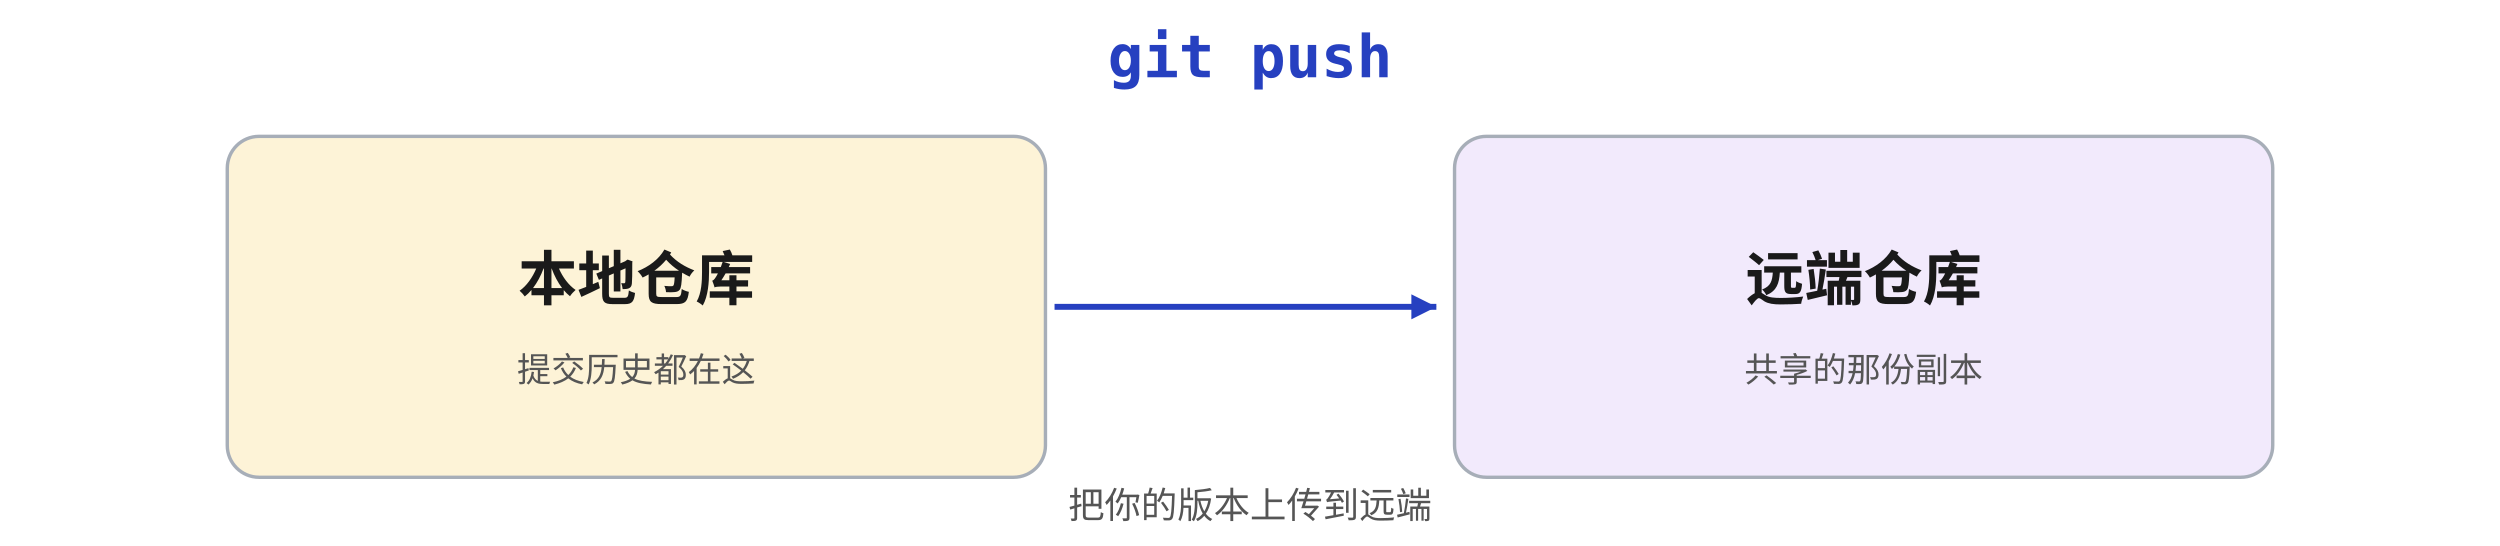
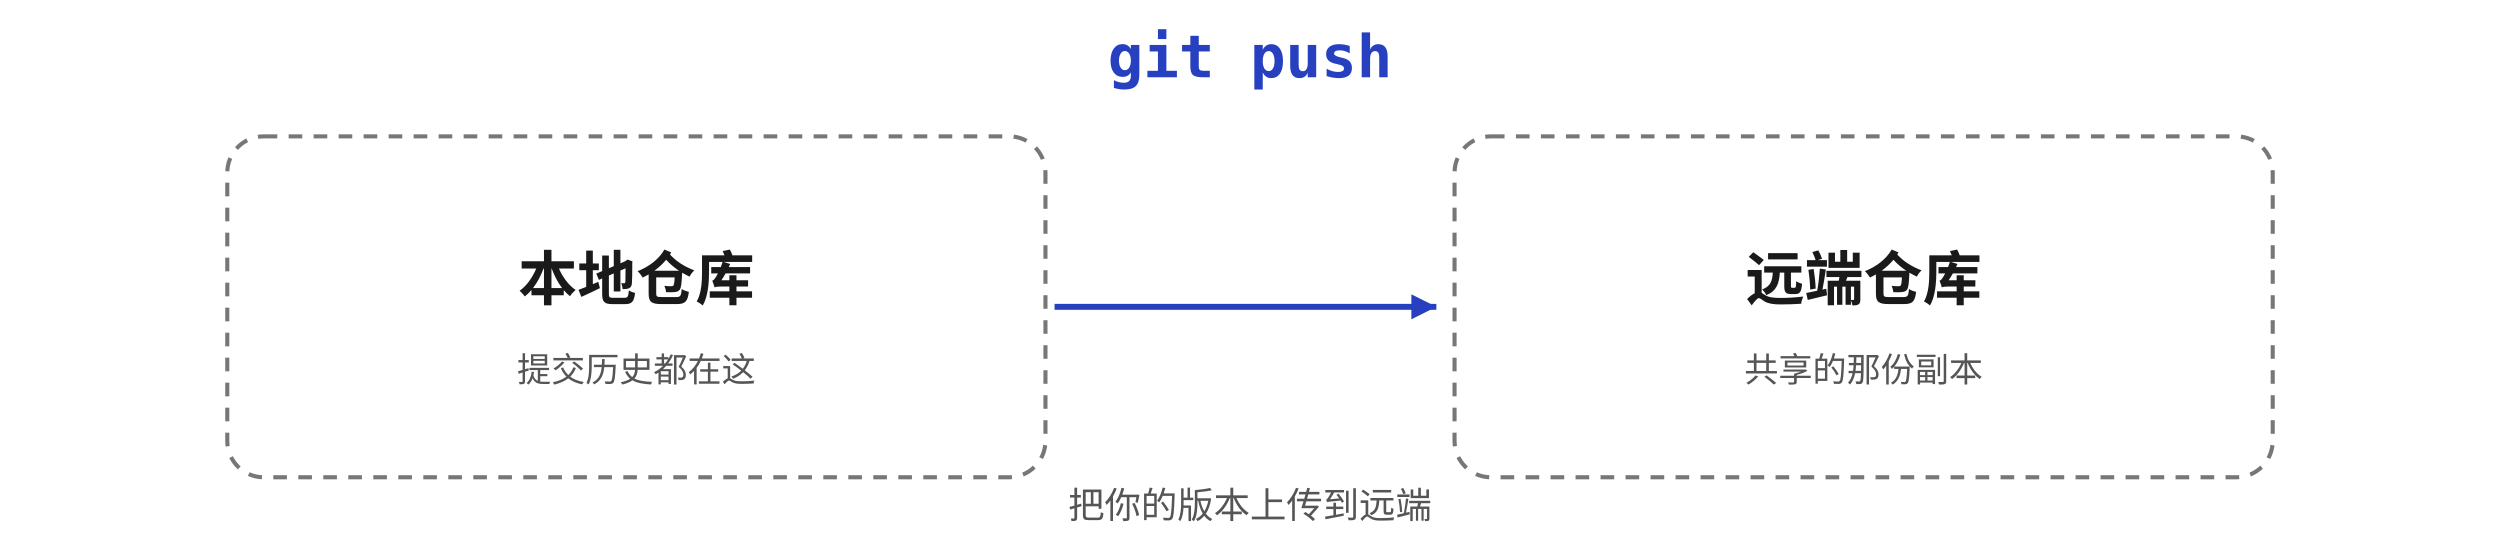
<svg xmlns="http://www.w3.org/2000/svg" width="1100" height="240" viewBox="0 0 1100 240" font-family="Droid Serif, Georgia, serif">
-   <rect x="100" y="60" width="360" height="150" rx="14" fill="#fdf3d7" stroke="#a7aeb8" stroke-width="1.5" />
-   <rect x="640" y="60" width="360" height="150" rx="14" fill="#f2eafc" stroke="#a7aeb8" stroke-width="1.5" />
+   <rect x="100" y="60" width="360" height="150" rx="16" fill="none" stroke="#777777" stroke-width="1.8" stroke-dasharray="6 5" />
+   <rect x="640" y="60" width="360" height="150" rx="16" fill="none" stroke="#777777" stroke-width="1.8" stroke-dasharray="6 5" />
  <text x="280.0" y="132" text-anchor="middle" font-family="Droid Serif, Georgia, 'PingFang SC','Hiragino Sans GB','Microsoft YaHei','Noto Sans CJK SC', sans-serif" font-size="26" font-weight="bold" fill="#1a1a1a">本地仓库</text>
  <text x="280.0" y="168" text-anchor="middle" font-family="Droid Serif, Georgia, 'PingFang SC','Hiragino Sans GB','Microsoft YaHei','Noto Sans CJK SC', sans-serif" font-size="15" fill="#555555">提交历史都在这</text>
  <text x="820.0" y="132" text-anchor="middle" font-family="Droid Serif, Georgia, 'PingFang SC','Hiragino Sans GB','Microsoft YaHei','Noto Sans CJK SC', sans-serif" font-size="26" font-weight="bold" fill="#1a1a1a">远端仓库</text>
  <text x="820.0" y="168" text-anchor="middle" font-family="Droid Serif, Georgia, 'PingFang SC','Hiragino Sans GB','Microsoft YaHei','Noto Sans CJK SC', sans-serif" font-size="15" fill="#555555">共享的那份副本</text>
  <text x="550.0" y="34" text-anchor="middle" font-family="Inconsolata, 'Ubuntu Mono', Consolas, Menlo, monospace" font-size="26" font-weight="bold" fill="#2640c0">git push</text>
  <polyline points="464,135.0 632,135.0" fill="none" stroke="#2640c0" stroke-width="2.6" stroke-linejoin="round" />
  <polygon points="632.0,135.0 621.0,140.5 621.0,129.5" fill="#2640c0" />
  <text x="550.0" y="228" text-anchor="middle" font-family="Droid Serif, Georgia, 'PingFang SC','Hiragino Sans GB','Microsoft YaHei','Noto Sans CJK SC', sans-serif" font-size="16" fill="#555555">把你的版本上传到远端</text>
</svg>
